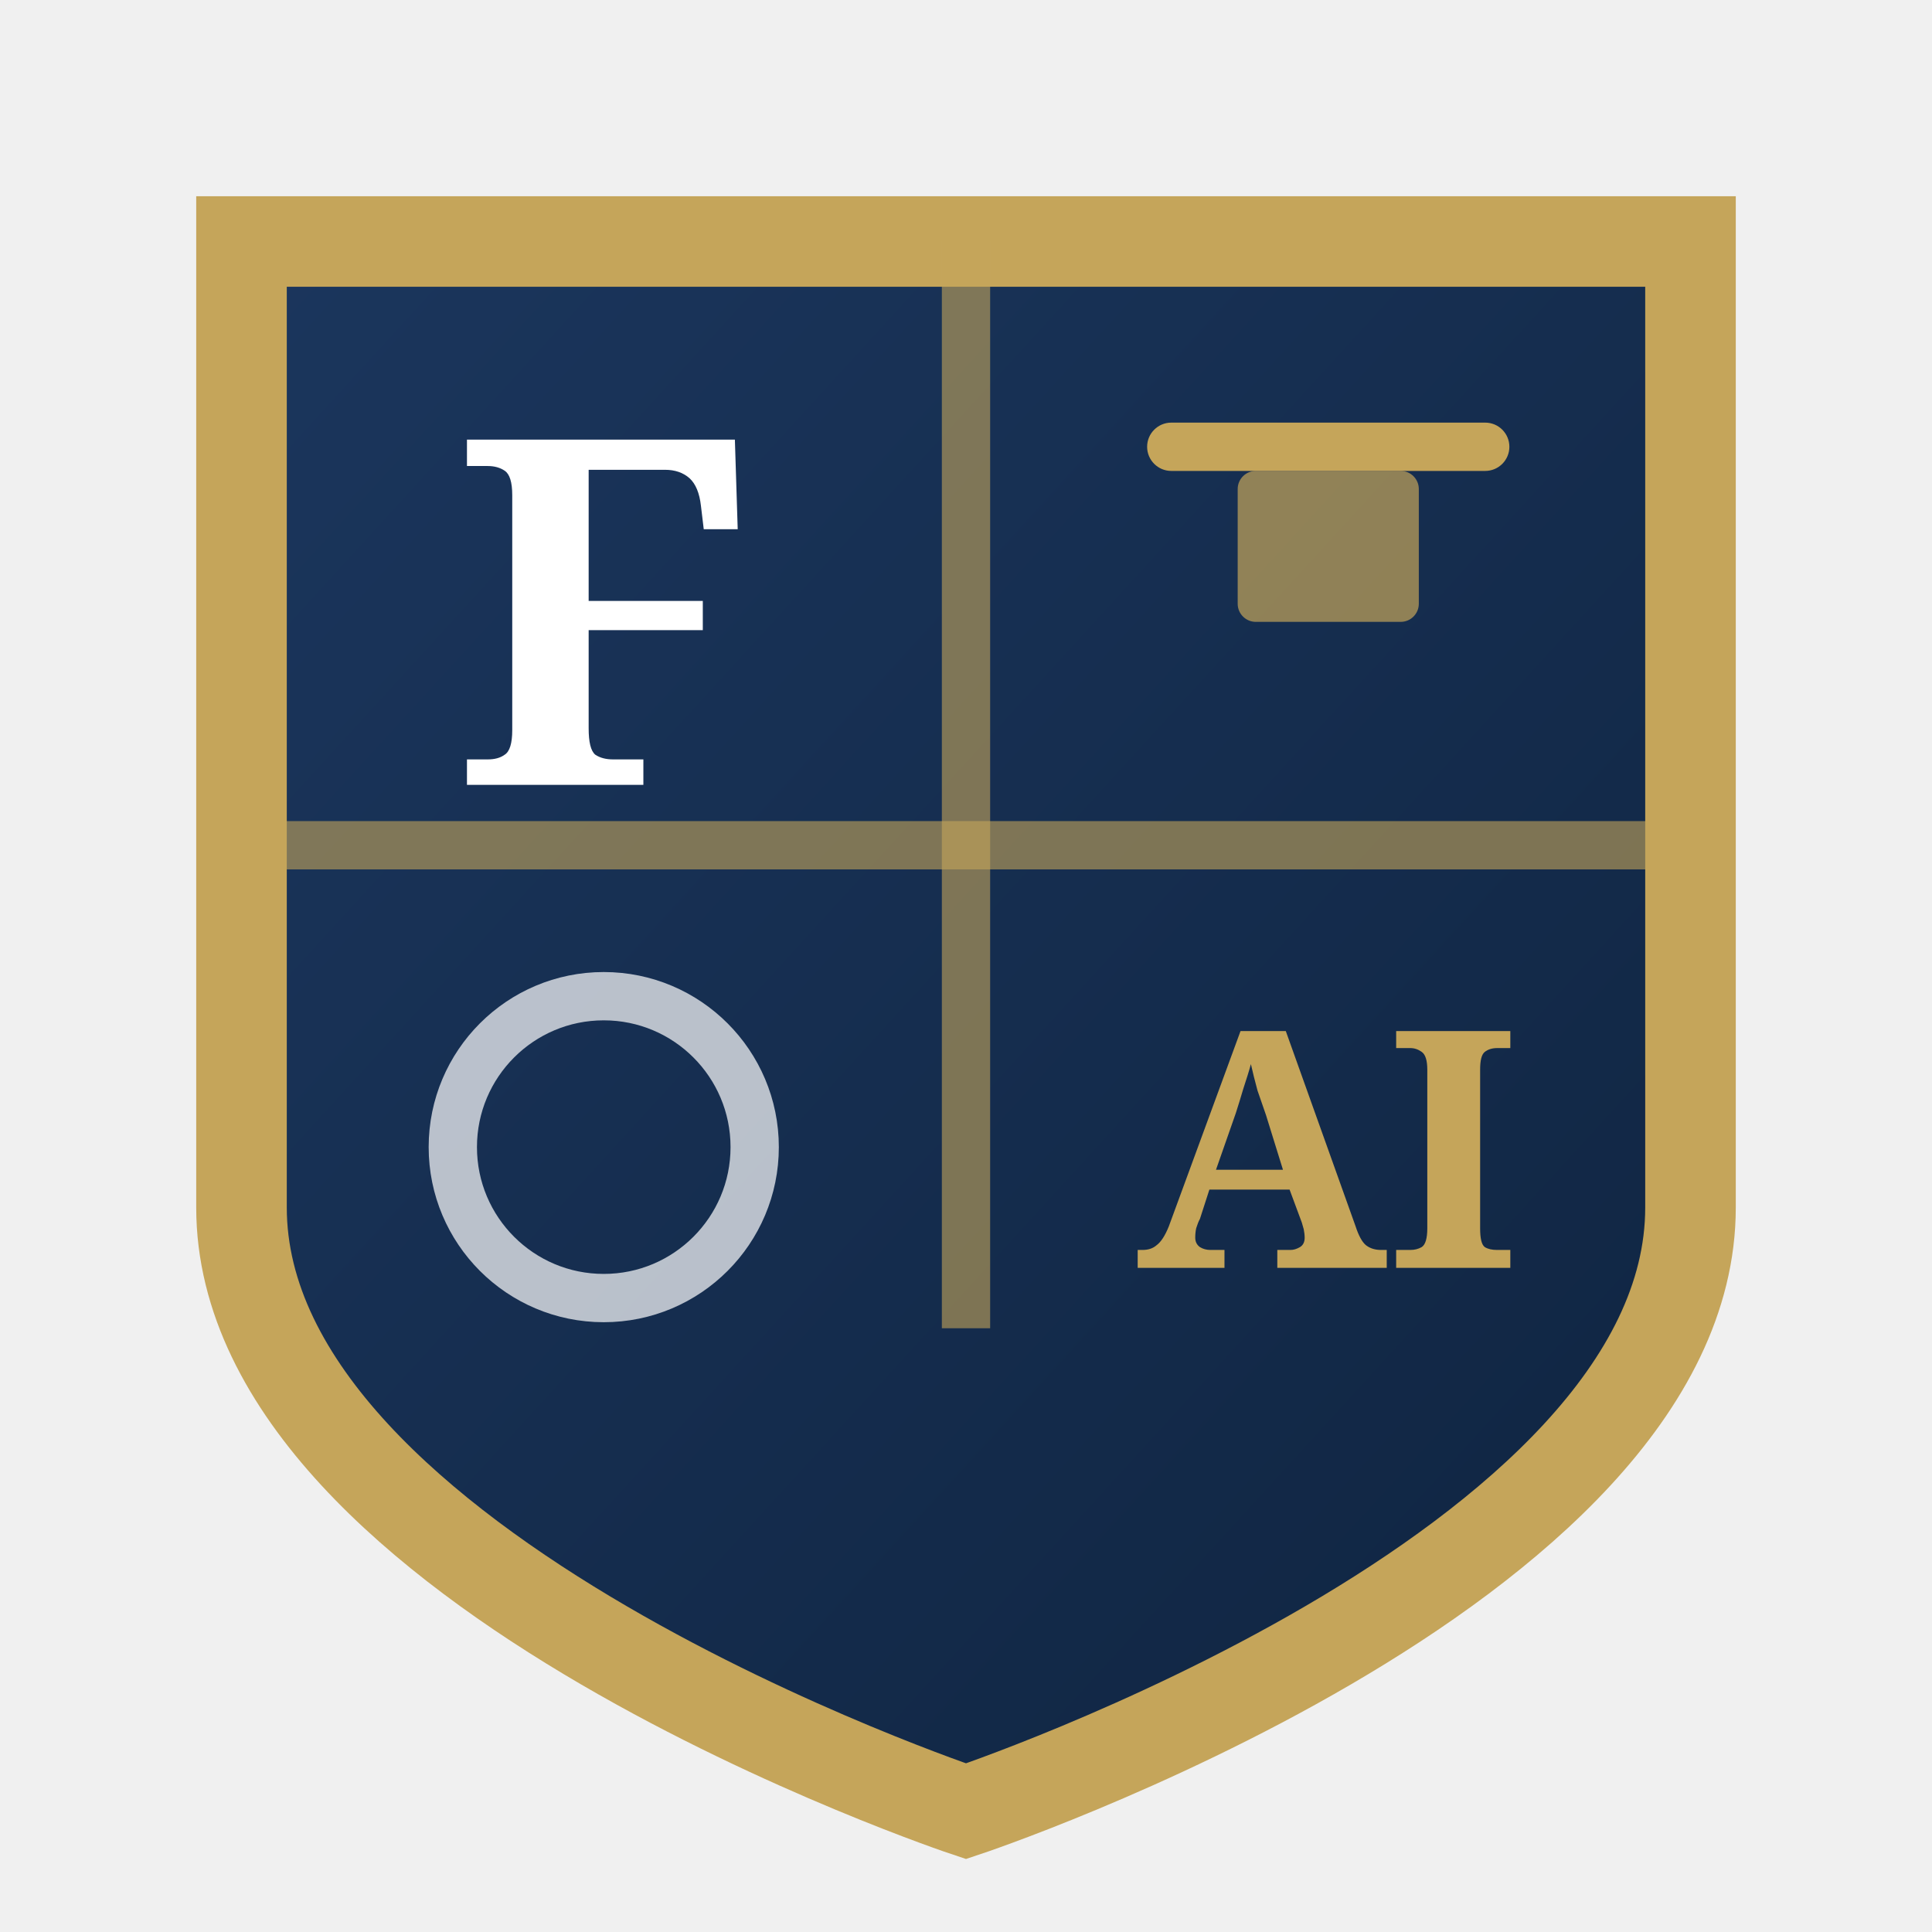
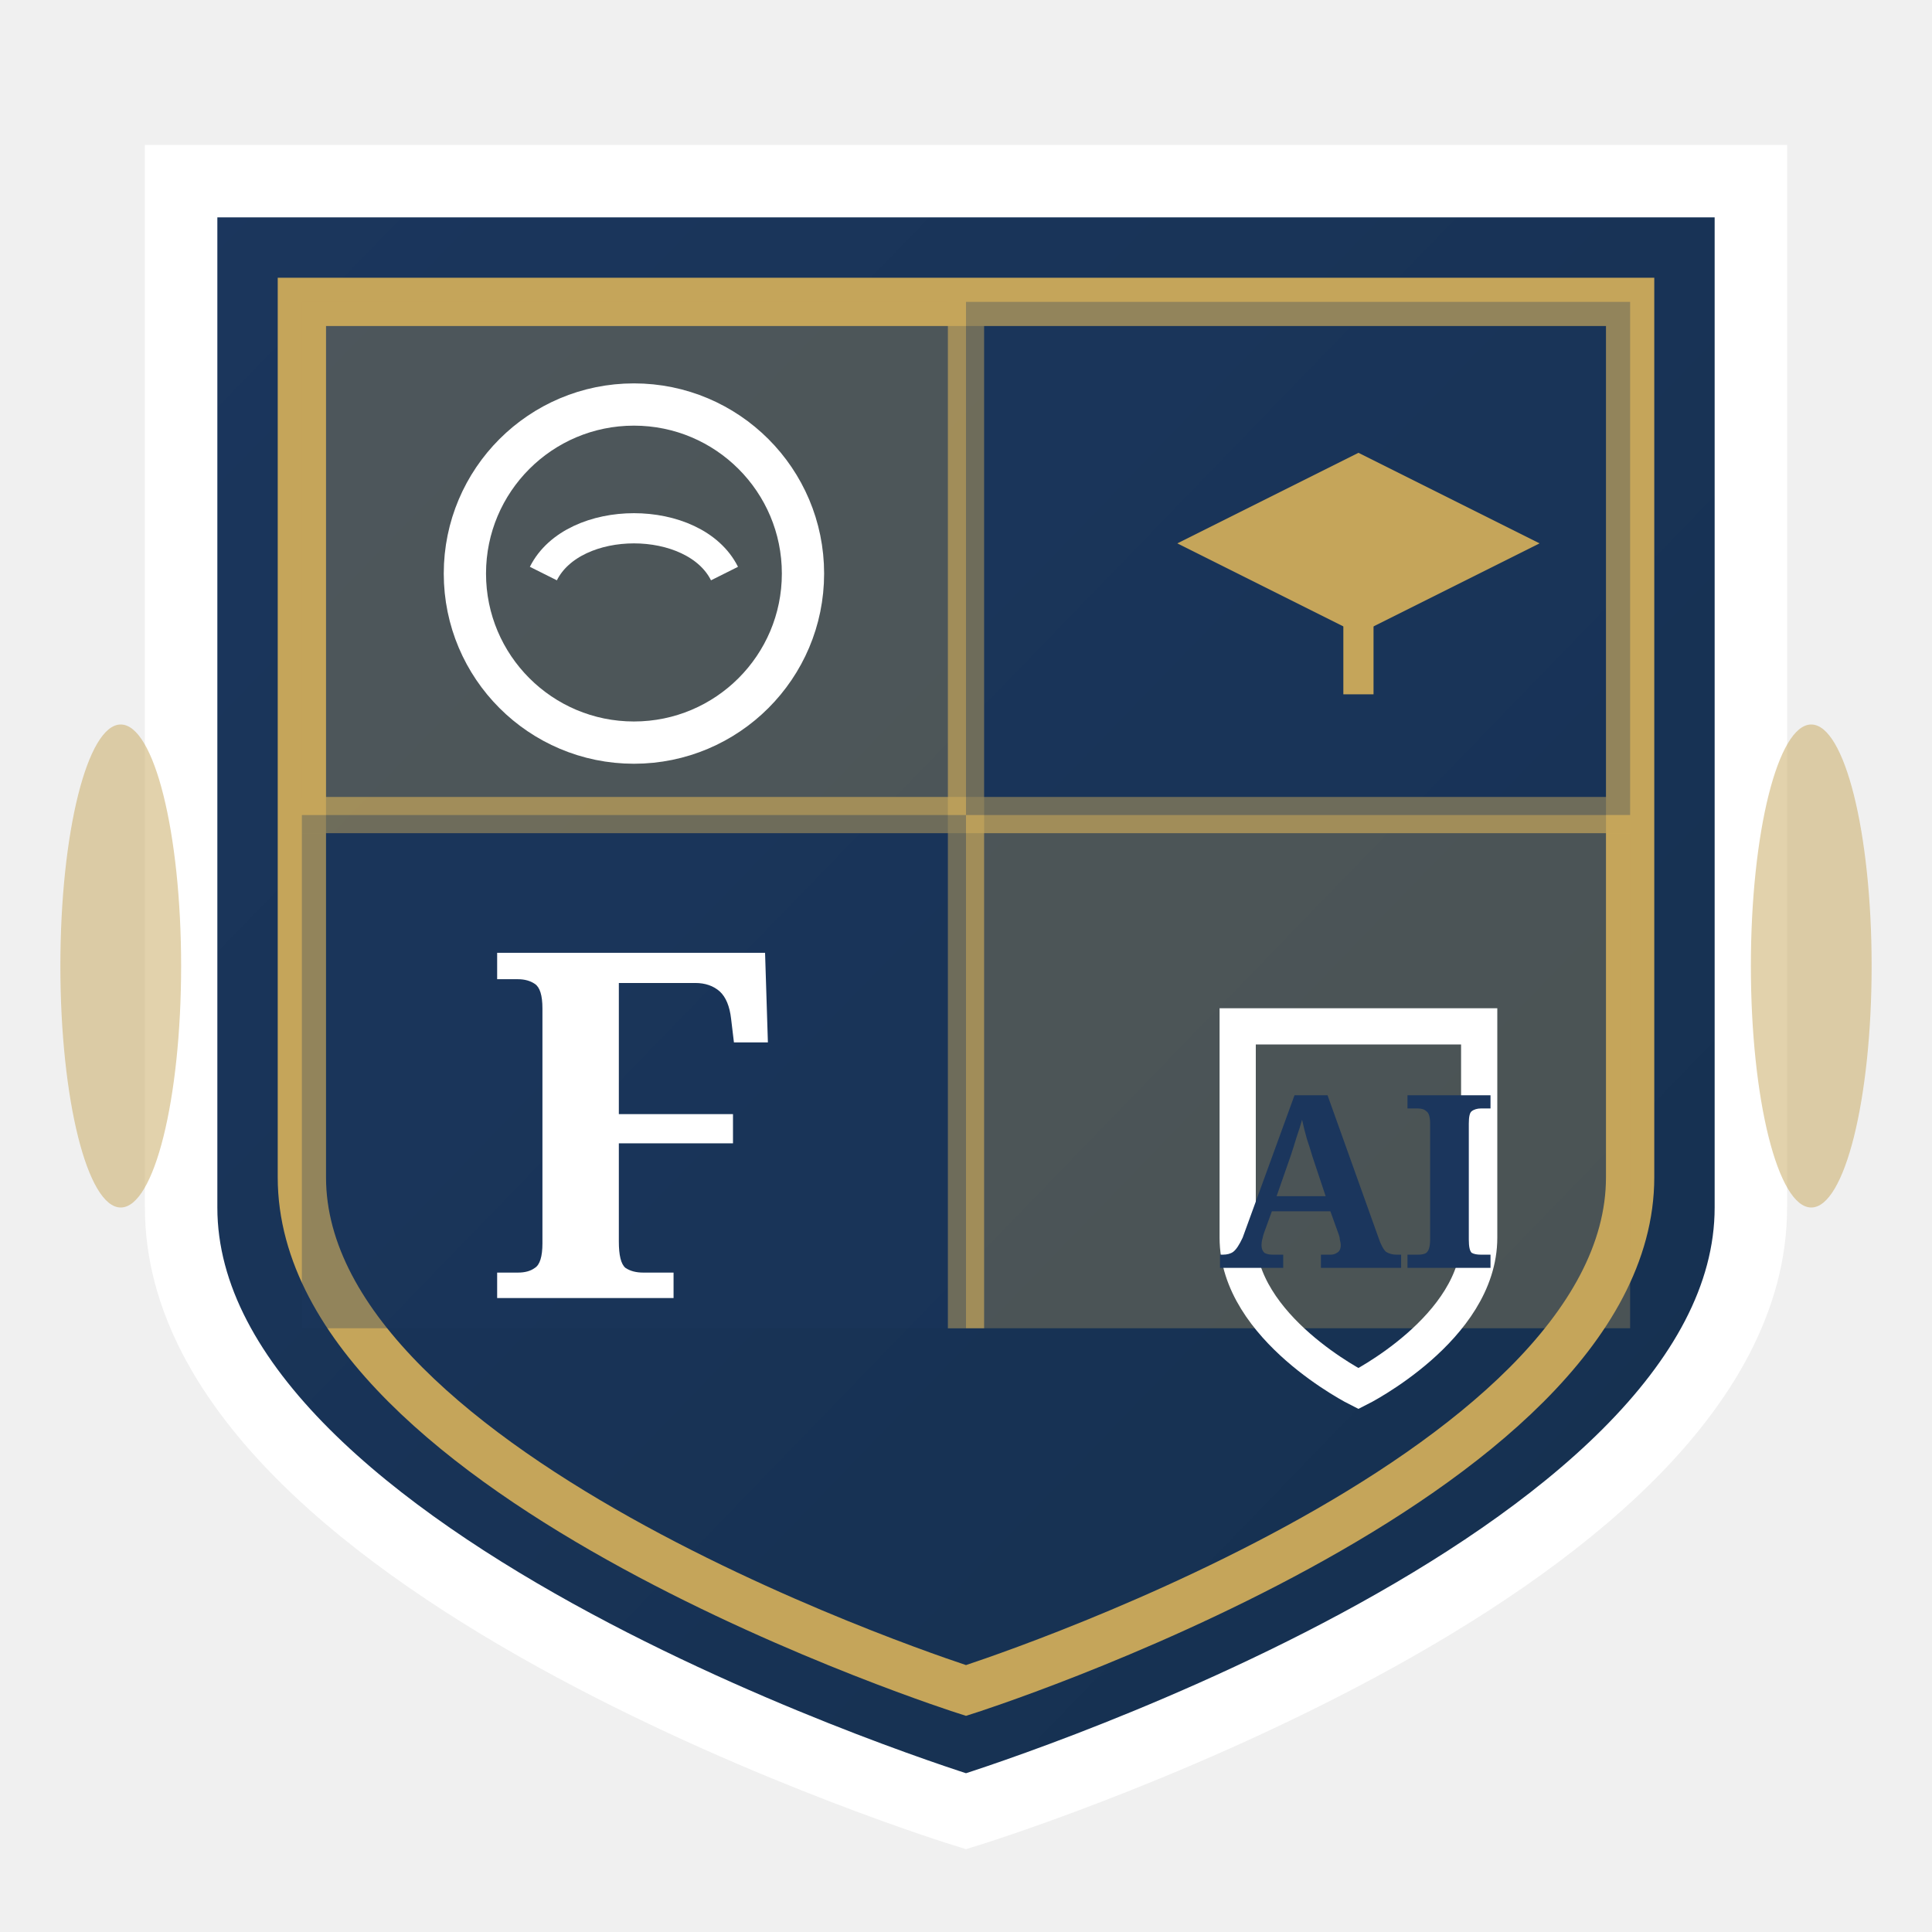
<svg xmlns="http://www.w3.org/2000/svg" viewBox="0 0 32 32">
  <defs>
-     <linearGradient id="g" x1="0%" y1="0%" x2="100%" y2="100%">
+     <linearGradient id="navy" x1="0%" y1="0%" x2="100%" y2="100%">
      <stop offset="0%" style="stop-color:#1B365D" />
-       <stop offset="100%" style="stop-color:#0F2440" />
+       <stop offset="100%" style="stop-color:#15304F" />
    </linearGradient>
  </defs>
-   <path d="M4 4h24v16c0 6-12 10-12 10S4 26 4 20V4z" fill="url(#g)" stroke="#C5A55A" stroke-width="1.5" />
-   <line x1="16" y1="4" x2="16" y2="22" stroke="#C5A55A" stroke-width="0.8" opacity="0.6" />
-   <line x1="4" y1="14" x2="28" y2="14" stroke="#C5A55A" stroke-width="0.8" opacity="0.6" />
-   <text x="10" y="13" font-family="serif" font-weight="bold" font-size="8" fill="white" text-anchor="middle">F</text>
-   <text x="22" y="21" font-family="serif" font-weight="bold" font-size="5.5" fill="#C5A55A" text-anchor="middle">AI</text>
-   <rect x="19" y="7" width="6" height="0.8" rx="0.4" fill="#C5A55A" />
-   <rect x="20.5" y="7.8" width="3" height="2.5" rx="0.3" fill="#C5A55A" opacity="0.7" />
-   <circle cx="10" cy="19" r="2.5" fill="none" stroke="white" stroke-width="0.8" opacity="0.7" />
+   <path d="M3 3h26v17c0 6-13 10-13 10S3 26 3 20V3z" fill="url(#navy)" stroke="white" stroke-width="1.2" />
+   <path d="M5 5h22v14.5c0 5-11 8.5-11 8.5S5 24.5 5 19.5V5z" fill="none" stroke="#C5A55A" stroke-width="0.8" />
+   <line x1="16" y1="5" x2="16" y2="22" stroke="#C5A55A" stroke-width="0.6" opacity="0.7" />
+   <line x1="5" y1="13.5" x2="27" y2="13.5" stroke="#C5A55A" stroke-width="0.6" opacity="0.7" />
+   <rect x="5" y="5" width="11" height="8.5" fill="#C5A55A" opacity="0.3" />
+   <circle cx="10.5" cy="9.5" r="2.8" fill="none" stroke="white" stroke-width="0.7" />
+   <path d="M9 9.5c0.5-1 2.5-1 3 0" fill="none" stroke="white" stroke-width="0.5" />
+   <rect x="16" y="5" width="11" height="8.5" fill="#1B365D" opacity="0.3" />
+   <path d="M19.5 9l3-1.5 3 1.5-3 1.5z" fill="#C5A55A" />
+   <line x1="22.5" y1="9" x2="22.5" y2="11.5" stroke="#C5A55A" stroke-width="0.5" />
+   <rect x="5" y="13.5" width="11" height="8.5" fill="#1B365D" opacity="0.3" />
+   <text x="10.5" y="21.5" font-family="Georgia,serif" font-weight="bold" font-size="8" fill="white" text-anchor="middle">F</text>
+   <rect x="16" y="13.5" width="11" height="8.5" fill="#C5A55A" opacity="0.3" />
+   <path d="M20.5 17h4v3.5c0 1.5-2 2.5-2 2.5s-2-1-2-2.5V17z" fill="none" stroke="white" stroke-width="0.6" />
+   <text x="22.5" y="21" font-family="Georgia,serif" font-weight="bold" font-size="4" fill="#1B365D" text-anchor="middle">AI</text>
+   <ellipse cx="2" cy="16" rx="1" ry="4" fill="#C5A55A" opacity="0.5" />
+   <ellipse cx="30" cy="16" rx="1" ry="4" fill="#C5A55A" opacity="0.5" />
</svg>
